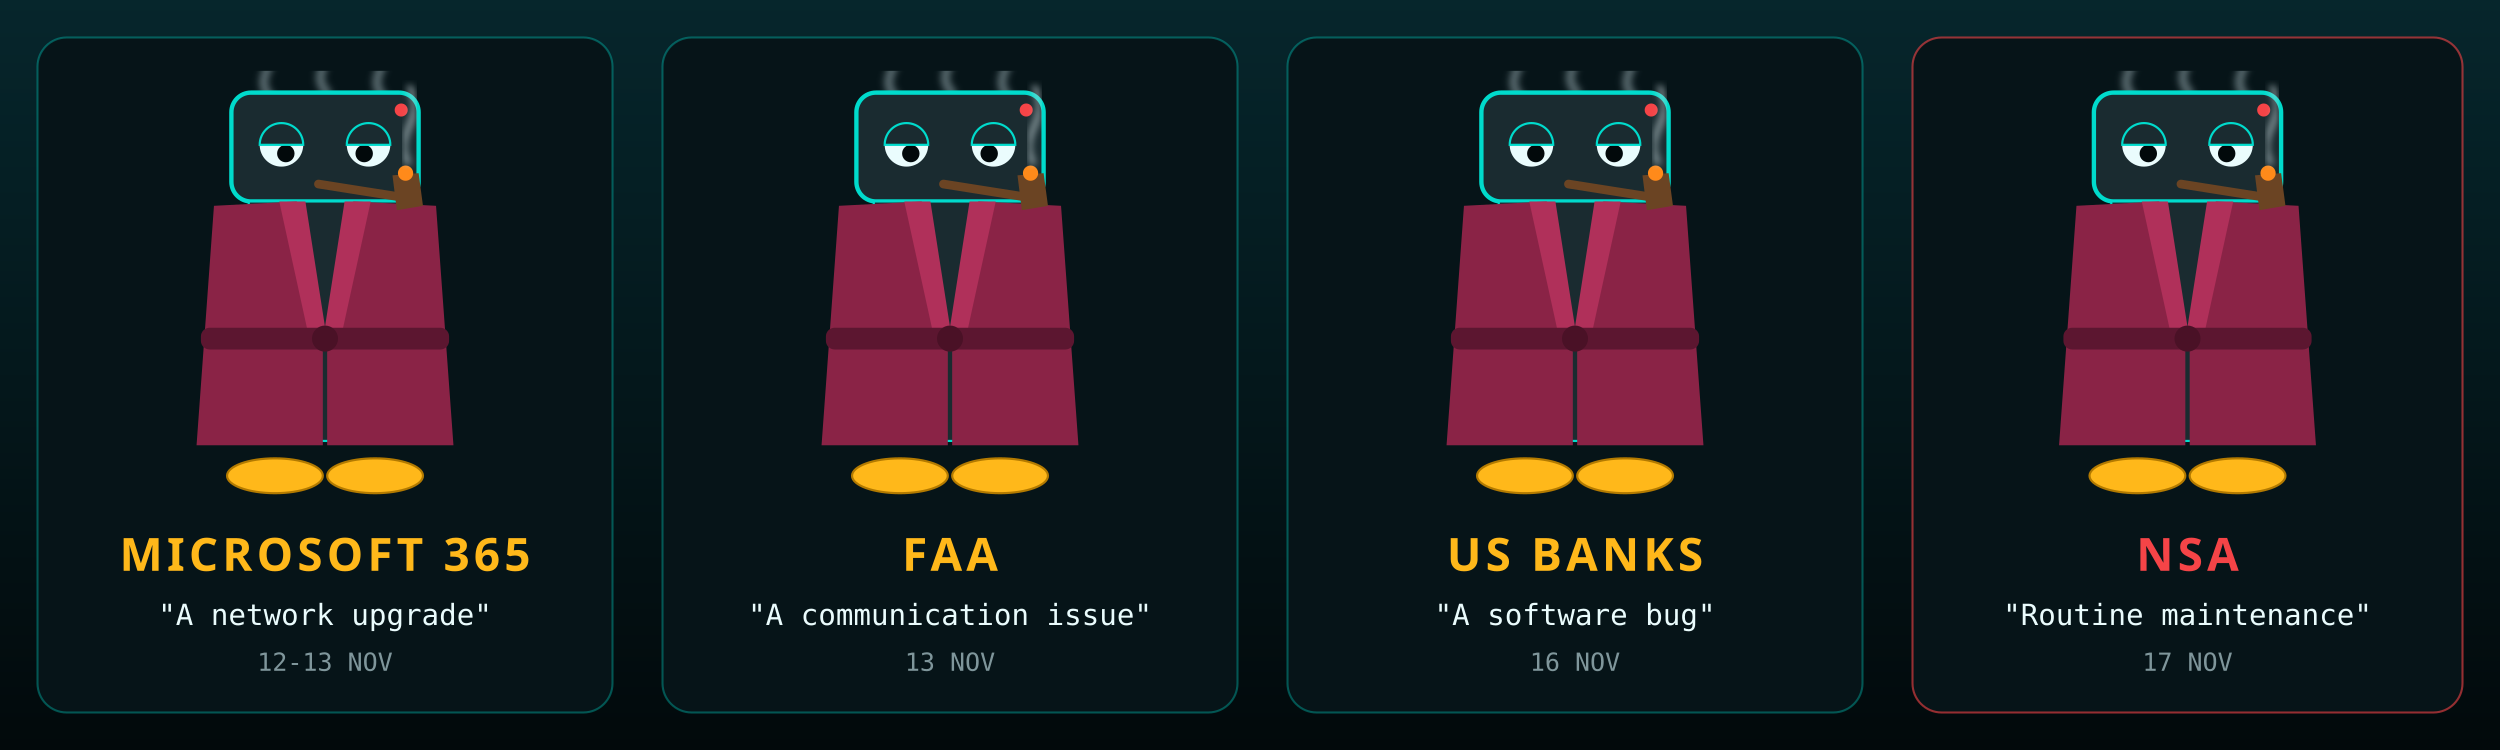
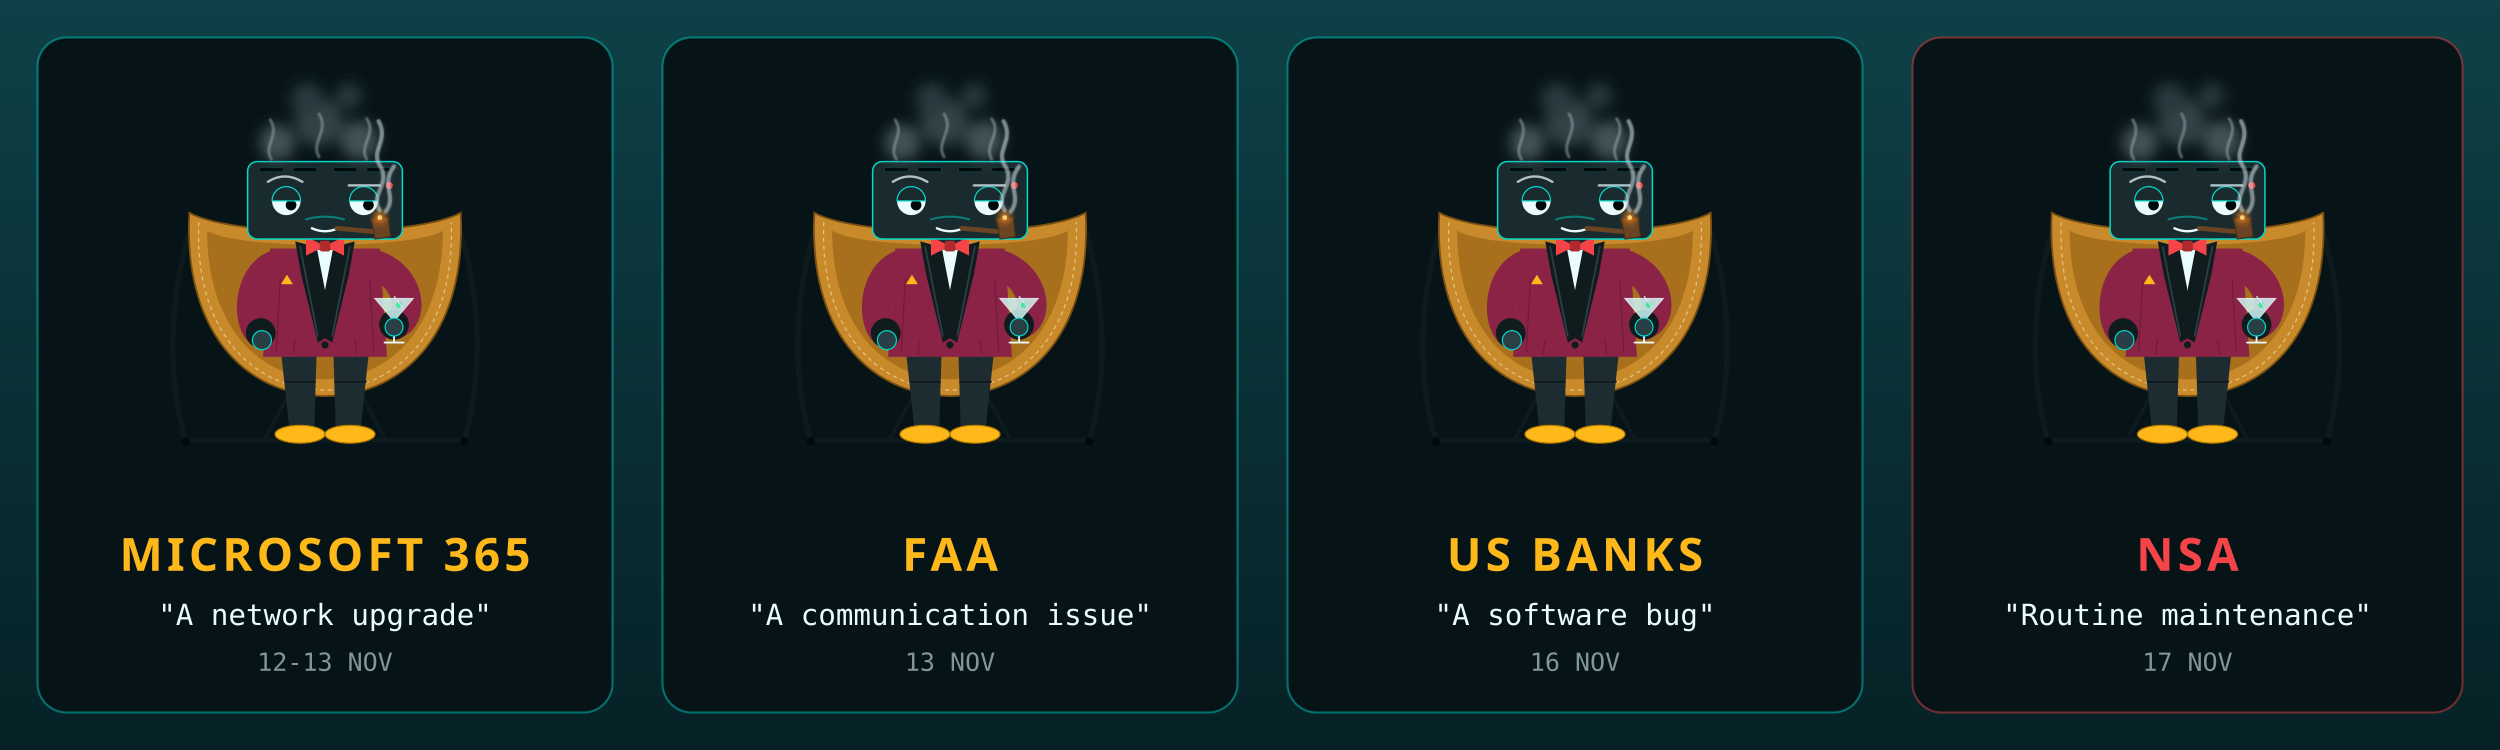
- <svg xmlns="http://www.w3.org/2000/svg" xmlns:xlink="http://www.w3.org/1999/xlink" viewBox="0 0 1200 360" role="img" aria-label="Four cartoon servers in dressing gowns, each with the official explanation: Microsoft, a network upgrade; FAA, a communication issue; US banks, a software bug; NSA, routine maintenance">
+ <svg xmlns="http://www.w3.org/2000/svg" xmlns:xlink="http://www.w3.org/1999/xlink" viewBox="0 0 1200 360" role="img" aria-label="Four cartoon server hosts on butterfly chairs, each with the official explanation: Microsoft, a network upgrade; FAA, a communication issue; US banks, a software bug; NSA, routine maintenance">
  <defs>
-     <linearGradient id="bg" x1="0" y1="0" x2="0" y2="1">
-       <stop offset="0" stop-color="#06262c" />
-       <stop offset="1" stop-color="#02090b" />
+     <linearGradient id="wall" x1="0" y1="0" x2="0" y2="1">
+       <stop offset="0" stop-color="#0d4147" />
+       <stop offset="1" stop-color="#062126" />
    </linearGradient>
-     <filter id="b2">
-       <feGaussianBlur stdDeviation="1.6" />
+     <linearGradient id="sky" x1="0" y1="0" x2="0" y2="1">
+       <stop offset="0" stop-color="#06122e" />
+       <stop offset="1" stop-color="#0d3a52" />
+     </linearGradient>
+     <linearGradient id="floor" x1="0" y1="0" x2="0" y2="1">
+       <stop offset="0" stop-color="#2a1a0c" />
+       <stop offset="1" stop-color="#0d0804" />
+     </linearGradient>
+     <linearGradient id="beam" x1="0.5" y1="0" x2="0.5" y2="1">
+       <stop offset="0" stop-color="#fff0c8" stop-opacity=".30" />
+       <stop offset="1" stop-color="#fff0c8" stop-opacity="0" />
+     </linearGradient>
+     <radialGradient id="vig" cx="50%" cy="50%" r="75%">
+       <stop offset=".55" stop-color="#000" stop-opacity="0" />
+       <stop offset="1" stop-color="#000" stop-opacity=".6" />
+     </radialGradient>
+     <filter id="b2" x="-20%" y="-20%" width="140%" height="140%">
+       <feGaussianBlur stdDeviation="2" />
    </filter>
-     <symbol id="mini" viewBox="0 0 130 200">
-       <g fill="none" stroke="#9fb3b8" stroke-width="4" stroke-linecap="round" opacity=".55" filter="url(#b2)">
-         <path d="M40 12 C30 2 48 -6 38 -16" />
-         <path d="M66 10 C56 0 74 -8 64 -18" />
-         <path d="M92 12 C82 2 100 -6 90 -16" />
+     <filter id="b6" x="-50%" y="-50%" width="200%" height="200%">
+       <feGaussianBlur stdDeviation="6" />
+     </filter>
+     <filter id="b12" x="-50%" y="-50%" width="200%" height="200%">
+       <feGaussianBlur stdDeviation="12" />
+     </filter>
+     <pattern id="scan" width="4" height="4" patternUnits="userSpaceOnUse">
+       <rect width="4" height="1.4" fill="#000" opacity=".2" />
+     </pattern>
+     <g id="m-chair">
+       <g fill="none" stroke="#0e1a1d" stroke-width="9" stroke-linecap="round">
+         <path d="M300,246 C262,350 250,500 286,618" />
+         <path d="M740,246 C778,350 790,500 754,618" />
+         <path d="M286,618 L754,618" stroke-width="7" />
+         <path d="M460,540 L420,614" stroke-width="6" />
+         <path d="M580,540 L620,614" stroke-width="6" />
      </g>
-       <rect x="22" y="10" width="86" height="50" rx="9" fill="#1a2b30" stroke="#00dbcc" stroke-width="2" />
-       <circle cx="45" cy="34" r="10" fill="#eafcfd" />
-       <circle cx="85" cy="34" r="10" fill="#eafcfd" />
-       <circle cx="47" cy="38" r="4" fill="#02090b" />
-       <circle cx="83" cy="38" r="4" fill="#02090b" />
-       <path d="M35 34 A10 10 0 0 1 55 34 Z" fill="#1a2b30" stroke="#00dbcc" />
-       <path d="M75 34 A10 10 0 0 1 95 34 Z" fill="#1a2b30" stroke="#00dbcc" />
-       <circle cx="100" cy="18" r="3" fill="#f54447" />
-       <rect x="30" y="60" width="70" height="110" fill="#1a2b30" stroke="#00dbcc" />
-       <polygon points="14,62 52,60 64,120 64,172 6,172" fill="#8a2346" />
-       <polygon points="116,62 78,60 66,120 66,172 124,172" fill="#8a2346" />
-       <polygon points="44,60 56,60 66,124 58,124" fill="#b0305a" />
-       <polygon points="86,60 74,60 64,124 72,124" fill="#b0305a" />
-       <rect x="8" y="118" width="114" height="10" rx="4" fill="#5c1630" />
-       <circle cx="65" cy="123" r="6" fill="#4a1126" />
-       <ellipse cx="42" cy="186" rx="22" ry="8" fill="#ffb81a" stroke="#b37a00" />
-       <ellipse cx="88" cy="186" rx="22" ry="8" fill="#ffb81a" stroke="#b37a00" />
-       <path d="M62 52 L100 58" stroke="#6b4423" stroke-width="4" stroke-linecap="round" />
-       <path d="M96 48 L108 47 L110 62 L98 64 Z" fill="#6b4423" />
-       <circle cx="102" cy="47" r="3.5" fill="#ff8a1a" />
-       <g fill="none" stroke="#c9d8db" stroke-width="3" stroke-linecap="round" opacity=".6" filter="url(#b2)">
-         <path d="M103 42 C96 28 112 22 104 8" />
+       <circle cx="286" cy="620" r="7" fill="#02090b" />
+       <circle cx="754" cy="620" r="7" fill="#02090b" />
+       <path d="M292,236 C282,430 380,542 520,544 C660,542 758,430 748,236 C672,278 368,278 292,236 Z" fill="#c98a2b" stroke="#7a4f10" stroke-width="3" />
+       <path d="M322,266 C322,420 402,514 520,516 C638,514 718,420 718,266 C668,298 372,298 322,266 Z" fill="#a8701c" />
+       <path d="M308,252 C300,430 394,532 520,534 C646,532 740,430 732,252" fill="none" stroke="#fff2c9" stroke-width="2" stroke-dasharray="7 6" opacity=".55" />
+     </g>
+     <g id="m-robot">
+       <polygon points="446,468 506,468 502,598 460,598" fill="#1d2c31" />
+       <polygon points="534,468 594,468 580,598 538,598" fill="#1d2c31" />
+       <line x1="452" y1="520" x2="504" y2="520" stroke="#0e1a1d" stroke-width="3" />
+       <line x1="536" y1="520" x2="590" y2="520" stroke="#0e1a1d" stroke-width="3" />
+       <ellipse cx="478" cy="608" rx="42" ry="15" fill="#ffb81a" stroke="#b37a00" stroke-width="2" />
+       <ellipse cx="562" cy="608" rx="42" ry="15" fill="#ffb81a" stroke="#b37a00" stroke-width="2" />
+       <polygon points="428,296 612,296 624,478 416,478" fill="#8a2346" />
+       <g stroke="#5c1630" stroke-width="2" opacity=".6">
+         <line x1="446" y1="330" x2="438" y2="470" />
+         <line x1="470" y1="450" x2="466" y2="474" />
+         <line x1="594" y1="330" x2="602" y2="470" />
+         <line x1="570" y1="450" x2="574" y2="474" />
      </g>
+       <polygon points="506,294 534,294 520,438" fill="#eafcfd" />
+       <polygon points="470,284 506,294 534,438 508,454 480,340" fill="#101b1e" />
+       <polygon points="570,284 534,294 506,438 532,454 560,340" fill="#101b1e" />
+       <path d="M478,292 L508,444" stroke="#2a3f45" stroke-width="3" />
+       <path d="M562,292 L532,444" stroke="#2a3f45" stroke-width="3" />
+       <circle cx="520" cy="458" r="6" fill="#101b1e" />
+       <polygon points="446,356 466,356 456,340" fill="#ffb81a" />
+       <rect x="498" y="272" width="44" height="26" fill="#1a2b30" />
+       <polygon points="520,292 488,276 488,308" fill="#f54447" />
+       <polygon points="520,292 552,276 552,308" fill="#f54447" />
+       <rect x="511" y="283" width="18" height="18" rx="4" fill="#b02a2d" />
+       <rect x="390" y="150" width="260" height="130" rx="16" fill="#1a2b30" stroke="#00dbcc" stroke-width="2.5" />
+       <g fill="#02090b" stroke="#0d4a48">
+         <rect x="410" y="160" width="40" height="7" rx="3" />
+         <rect x="466" y="160" width="40" height="7" rx="3" />
+         <rect x="534" y="160" width="40" height="7" rx="3" />
+         <rect x="590" y="160" width="40" height="7" rx="3" />
+       </g>
+       <circle cx="628" cy="190" r="6" fill="#f54447">
+         <animate attributeName="opacity" values="1;.25;1" dur="1.4s" repeatCount="indefinite" />
+       </circle>
+       <circle cx="455" cy="216" r="24" fill="#eafcfd" />
+       <circle cx="585" cy="216" r="24" fill="#eafcfd" />
+       <circle cx="463" cy="223" r="9" fill="#02090b" />
+       <circle cx="593" cy="223" r="9" fill="#02090b" />
+       <path d="M431,216 A24,24 0 0 1 479,216 Z" fill="#1a2b30" stroke="#00dbcc" stroke-width="2" />
+       <path d="M561,216 A24,24 0 0 1 609,216 Z" fill="#1a2b30" stroke="#00dbcc" stroke-width="2" />
+       <path d="M424,184 Q452,166 482,184" fill="none" stroke="#aec3c7" stroke-width="4" stroke-linecap="round" />
+       <path d="M560,190 L612,190" stroke="#aec3c7" stroke-width="4" stroke-linecap="round" />
+       <path d="M488,247 Q520,238 552,247" fill="none" stroke="#0a7d76" stroke-width="3.5" stroke-linecap="round" />
+       <path d="M498,262 Q520,272 542,262" fill="none" stroke="#eafcfd" stroke-width="4" stroke-linecap="round" />
+       <path d="M540,262 L606,268" stroke="#6b4423" stroke-width="8" stroke-linecap="round" />
+       <path d="M598,246 L626,244 L630,276 L604,280 Z" fill="#6b4423" stroke="#4a2f17" stroke-width="2" />
+       <circle cx="612" cy="243" r="9" fill="#ff8a1a" filter="url(#b6)" />
+       <circle cx="612" cy="244" r="4" fill="#ffd27a" />
+       <path d="M436,324 C392,342 388,416 410,436" fill="none" stroke="#8a2346" stroke-width="50" stroke-linecap="round" />
+       <circle cx="412" cy="438" r="25" fill="#101b1e" />
+       <circle cx="414" cy="450" r="16" fill="#2a3f45" stroke="#00dbcc" stroke-width="2" />
+       <path d="M606,324 C662,344 672,412 636,424" fill="none" stroke="#8a2346" stroke-width="50" stroke-linecap="round" />
+       <circle cx="636" cy="424" r="25" fill="#101b1e" />
+       <polygon points="604,380 668,380 636,418" fill="#cdf6f6" opacity=".85" stroke="#eafcfd" stroke-width="2" />
+       <line x1="636" y1="418" x2="636" y2="454" stroke="#eafcfd" stroke-width="3" />
+       <line x1="620" y1="454" x2="652" y2="454" stroke="#eafcfd" stroke-width="3" stroke-linecap="round" />
+       <circle cx="644" cy="391" r="5" fill="#40ea99" />
+       <line x1="636" y1="376" x2="650" y2="395" stroke="#d7e7ea" stroke-width="2" />
+       <circle cx="636" cy="428" r="15" fill="#2a3f45" stroke="#00dbcc" stroke-width="2" />
+     </g>
+     <g id="m-smoke">
+       <g filter="url(#b12)" opacity=".7">
+         <circle cx="440" cy="118" r="30" fill="#5b6c71" />
+         <circle cx="510" cy="84" r="40" fill="#46565b" />
+         <circle cx="578" cy="114" r="32" fill="#5b6c71" />
+         <circle cx="490" cy="46" r="28" fill="#394a4f" />
+         <circle cx="560" cy="40" r="22" fill="#394a4f" />
+       </g>
+       <g fill="none" stroke="#9fb3b8" stroke-width="5" stroke-linecap="round" opacity=".5" filter="url(#b2)">
+         <path d="M430,146 C415,124 445,106 428,80" />
+         <path d="M510,142 C495,118 528,98 510,70" />
+         <path d="M590,146 C576,122 608,104 590,78" />
+       </g>
+       <g fill="none" stroke="#c9d8db" stroke-width="7" stroke-linecap="round" opacity=".6" filter="url(#b2)">
+         <path d="M612,232 C594,206 632,188 612,156 C596,132 628,114 610,82" />
+         <path d="M622,234 C642,208 612,190 636,158" />
+       </g>
+     </g>
+     <symbol id="host" viewBox="240 20 560 620" overflow="hidden">
+       <use href="#m-chair" xlink:href="#m-chair" />
+       <use href="#m-robot" xlink:href="#m-robot" />
+       <use href="#m-smoke" xlink:href="#m-smoke" />
    </symbol>
  </defs>
-   <rect width="1200" height="360" fill="url(#bg)" />
-   <g font-family="Oswald,'Arial Narrow',Impact,sans-serif">
+   <g id="panels">
+     <rect width="1200" height="360" fill="url(#wall)" />
    <g transform="translate(18,18)">
-       <rect width="276" height="324" rx="14" fill="#061418" stroke="#00dbcc" stroke-opacity=".35" />
-       <use href="#mini" xlink:href="#mini" x="70" y="16" width="136" height="209" />
-       <text x="138" y="256" text-anchor="middle" font-size="22" font-weight="600" fill="#ffb81a" letter-spacing="2">MICROSOFT 365</text>
+       <rect width="276" height="324" rx="14" fill="#061418" stroke="#00dbcc" stroke-opacity=".45" />
+       <text x="138" y="256" text-anchor="middle" font-family="Oswald,'Arial Narrow',Impact,sans-serif" font-size="22" font-weight="600" fill="#ffb81a" letter-spacing="2">MICROSOFT 365</text>
      <text x="138" y="282" text-anchor="middle" font-family="'JetBrains Mono',monospace" font-size="14" fill="#eafcfd">"A network upgrade"</text>
      <text x="138" y="304" text-anchor="middle" font-family="'JetBrains Mono',monospace" font-size="12" fill="#7f969b">12-13 NOV</text>
    </g>
    <g transform="translate(318,18)">
-       <rect width="276" height="324" rx="14" fill="#061418" stroke="#00dbcc" stroke-opacity=".35" />
-       <use href="#mini" xlink:href="#mini" x="70" y="16" width="136" height="209" />
-       <text x="138" y="256" text-anchor="middle" font-size="22" font-weight="600" fill="#ffb81a" letter-spacing="2">FAA</text>
+       <rect width="276" height="324" rx="14" fill="#061418" stroke="#00dbcc" stroke-opacity=".45" />
+       <text x="138" y="256" text-anchor="middle" font-family="Oswald,'Arial Narrow',Impact,sans-serif" font-size="22" font-weight="600" fill="#ffb81a" letter-spacing="2">FAA</text>
      <text x="138" y="282" text-anchor="middle" font-family="'JetBrains Mono',monospace" font-size="14" fill="#eafcfd">"A communication issue"</text>
      <text x="138" y="304" text-anchor="middle" font-family="'JetBrains Mono',monospace" font-size="12" fill="#7f969b">13 NOV</text>
    </g>
    <g transform="translate(618,18)">
-       <rect width="276" height="324" rx="14" fill="#061418" stroke="#00dbcc" stroke-opacity=".35" />
-       <use href="#mini" xlink:href="#mini" x="70" y="16" width="136" height="209" />
-       <text x="138" y="256" text-anchor="middle" font-size="22" font-weight="600" fill="#ffb81a" letter-spacing="2">US BANKS</text>
+       <rect width="276" height="324" rx="14" fill="#061418" stroke="#00dbcc" stroke-opacity=".45" />
+       <text x="138" y="256" text-anchor="middle" font-family="Oswald,'Arial Narrow',Impact,sans-serif" font-size="22" font-weight="600" fill="#ffb81a" letter-spacing="2">US BANKS</text>
      <text x="138" y="282" text-anchor="middle" font-family="'JetBrains Mono',monospace" font-size="14" fill="#eafcfd">"A software bug"</text>
      <text x="138" y="304" text-anchor="middle" font-family="'JetBrains Mono',monospace" font-size="12" fill="#7f969b">16 NOV</text>
    </g>
    <g transform="translate(918,18)">
-       <rect width="264" height="324" rx="14" fill="#061418" stroke="#f54447" stroke-opacity=".6" />
-       <use href="#mini" xlink:href="#mini" x="64" y="16" width="136" height="209" />
-       <text x="132" y="256" text-anchor="middle" font-size="22" font-weight="600" fill="#f54447" letter-spacing="2">NSA</text>
+       <rect width="264" height="324" rx="14" fill="#061418" stroke="#f54447" stroke-opacity=".45" />
+       <text x="132" y="256" text-anchor="middle" font-family="Oswald,'Arial Narrow',Impact,sans-serif" font-size="22" font-weight="600" fill="#f54447" letter-spacing="2">NSA</text>
      <text x="132" y="282" text-anchor="middle" font-family="'JetBrains Mono',monospace" font-size="14" fill="#eafcfd">"Routine maintenance"</text>
      <text x="132" y="304" text-anchor="middle" font-family="'JetBrains Mono',monospace" font-size="12" fill="#7f969b">17 NOV</text>
    </g>
  </g>
+   <g id="robots">
+     <use href="#host" xlink:href="#host" x="76" y="30" width="160" height="198" />
+     <use href="#host" xlink:href="#host" x="376" y="30" width="160" height="198" />
+     <use href="#host" xlink:href="#host" x="676" y="30" width="160" height="198" />
+     <use href="#host" xlink:href="#host" x="970" y="30" width="160" height="198" />
+   </g>
</svg>
